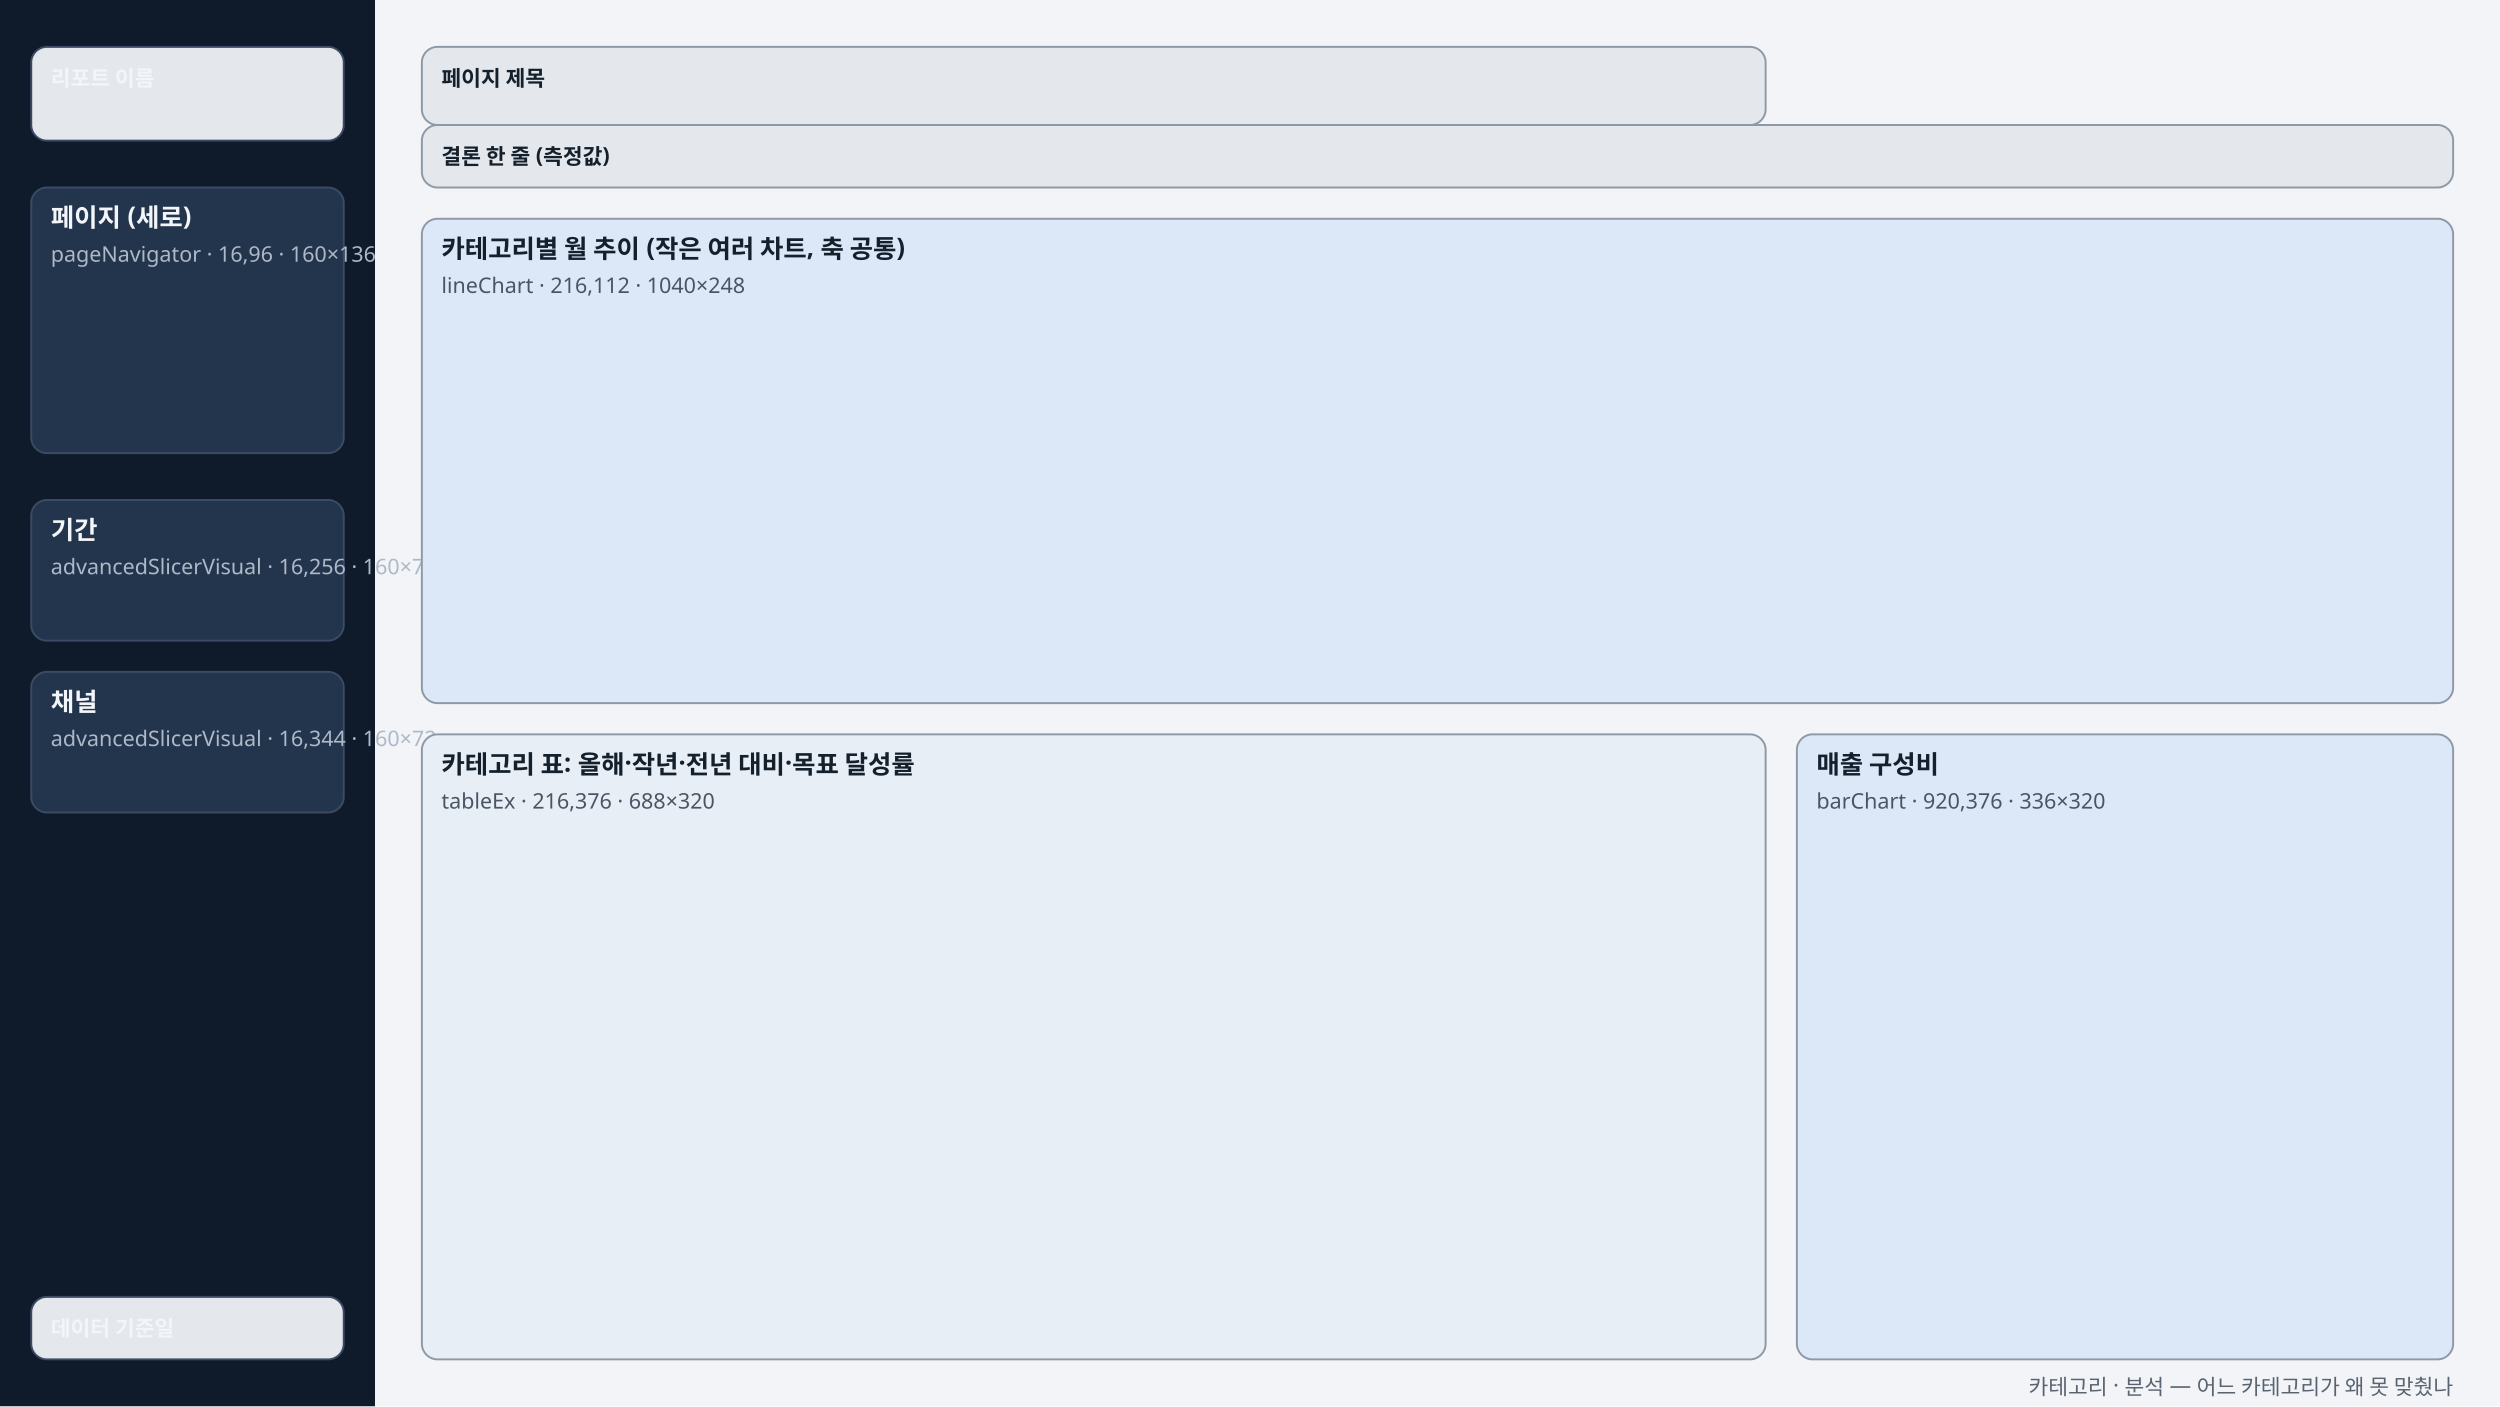
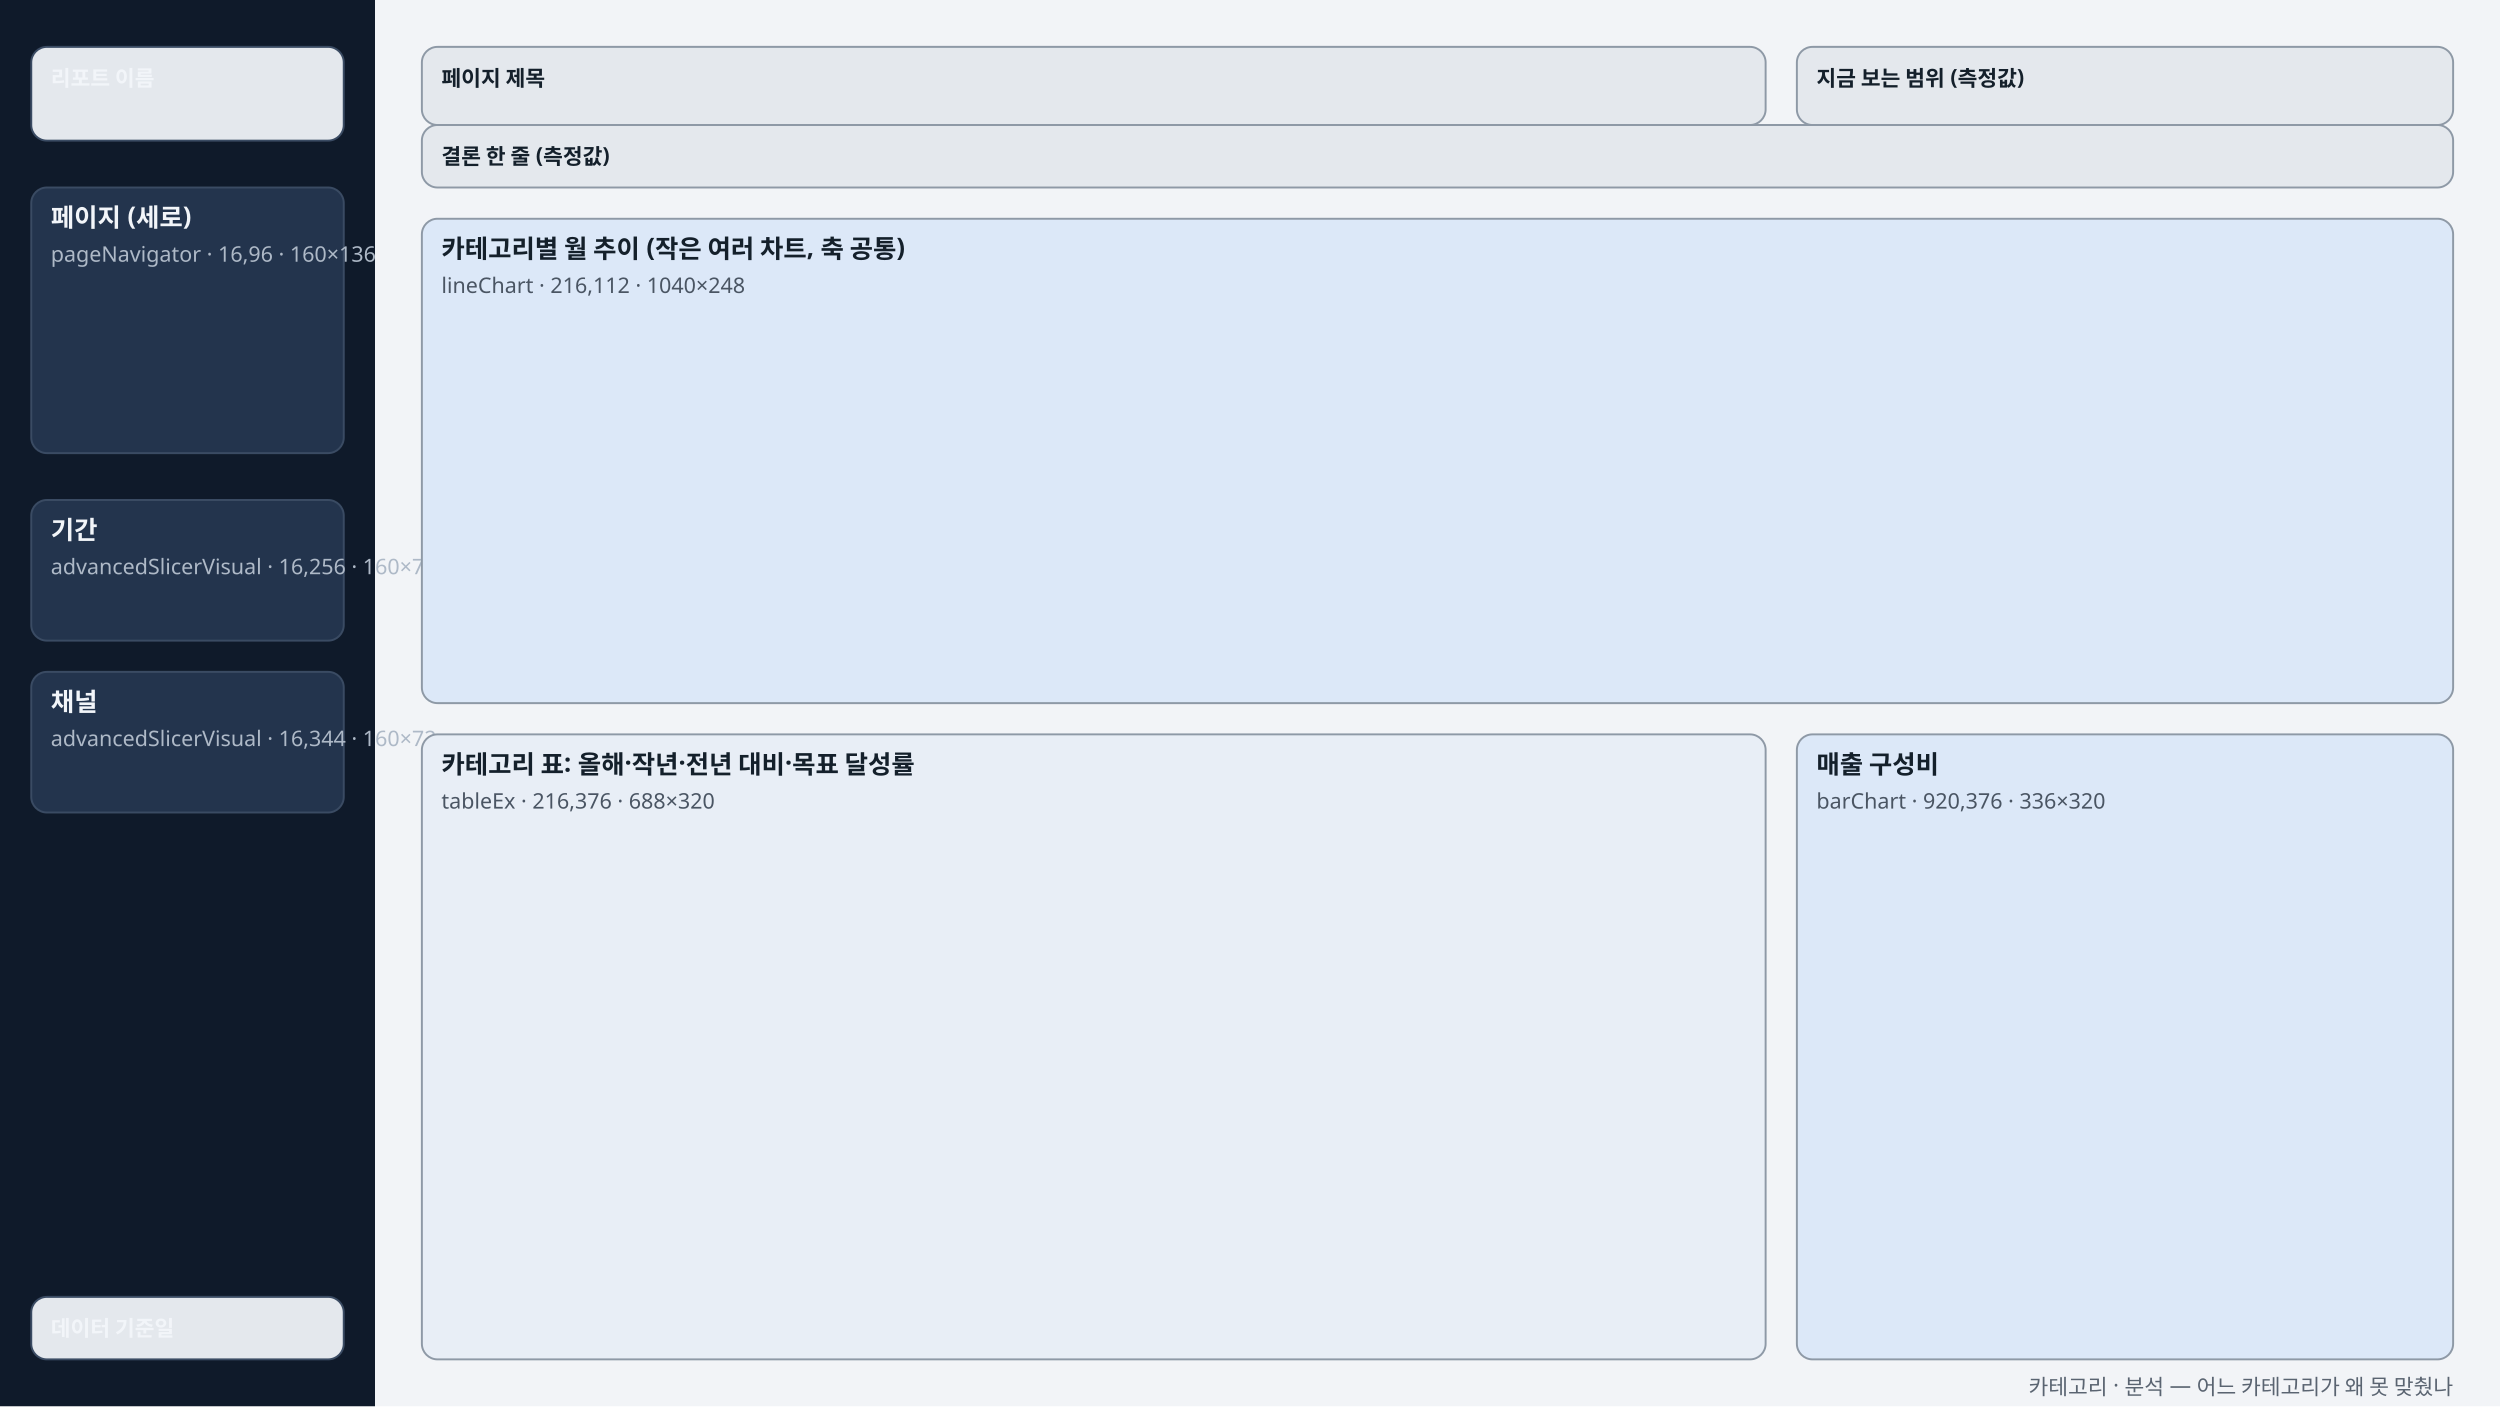
<svg xmlns="http://www.w3.org/2000/svg" viewBox="0 0 1280 720" width="1280" height="720" font-family="Segoe UI, Malgun Gothic, sans-serif">
  <rect width="1280" height="720" fill="#F2F4F7" />
  <rect x="0" y="0" width="192" height="720" fill="#0F1A2A" />
  <rect x="16" y="24" width="160" height="48" rx="8" fill="#E4E8ED" stroke="#3A4B63" stroke-width="1" />
  <text x="26" y="44" font-size="11" font-weight="600" fill="#F2F5F9">리포트 이름</text>
  <rect x="16" y="96" width="160" height="136" rx="8" fill="#23344D" stroke="#3A4B63" stroke-width="1" />
  <text x="26" y="116" font-size="13" font-weight="600" fill="#F2F5F9">페이지 (세로)</text>
  <text x="26" y="134" font-size="11" fill="#AEB9C7">pageNavigator · 16,96 · 160×136</text>
  <rect x="16" y="256" width="160" height="72" rx="8" fill="#23344D" stroke="#3A4B63" stroke-width="1" />
  <text x="26" y="276" font-size="13" font-weight="600" fill="#F2F5F9">기간</text>
  <text x="26" y="294" font-size="11" fill="#AEB9C7">advancedSlicerVisual · 16,256 · 160×72</text>
  <rect x="16" y="344" width="160" height="72" rx="8" fill="#23344D" stroke="#3A4B63" stroke-width="1" />
  <text x="26" y="364" font-size="13" font-weight="600" fill="#F2F5F9">채널</text>
  <text x="26" y="382" font-size="11" fill="#AEB9C7">advancedSlicerVisual · 16,344 · 160×72</text>
  <rect x="16" y="664" width="160" height="32" rx="8" fill="#E4E8ED" stroke="#3A4B63" stroke-width="1" />
  <text x="26" y="684" font-size="11" font-weight="600" fill="#F2F5F9">데이터 기준일</text>
  <rect x="216" y="24" width="688" height="40" rx="8" fill="#E4E8ED" stroke="#8E99A6" stroke-width="1" />
  <text x="226" y="44" font-size="11" font-weight="600" fill="#14202B">페이지 제목</text>
+   <rect x="920" y="24" width="336" height="40" rx="8" fill="#E4E8ED" stroke="#8E99A6" stroke-width="1" />
+   <text x="930" y="44" font-size="11" font-weight="600" fill="#14202B">지금 보는 범위 (측정값)</text>
  <rect x="216" y="64" width="1040" height="32" rx="8" fill="#E4E8ED" stroke="#8E99A6" stroke-width="1" />
  <text x="226" y="84" font-size="11" font-weight="600" fill="#14202B">결론 한 줄 (측정값)</text>
  <rect x="216" y="112" width="1040" height="248" rx="8" fill="#DCE8F8" stroke="#8E99A6" stroke-width="1" />
  <text x="226" y="132" font-size="13" font-weight="600" fill="#14202B">카테고리별 월 추이 (작은 여러 차트, 축 공통)</text>
  <text x="226" y="150" font-size="11" fill="#4A5563">lineChart · 216,112 · 1040×248</text>
  <rect x="216" y="376" width="688" height="320" rx="8" fill="#E8EEF6" stroke="#8E99A6" stroke-width="1" />
  <text x="226" y="396" font-size="13" font-weight="600" fill="#14202B">카테고리 표: 올해·작년·전년 대비·목표 달성률</text>
  <text x="226" y="414" font-size="11" fill="#4A5563">tableEx · 216,376 · 688×320</text>
  <rect x="920" y="376" width="336" height="320" rx="8" fill="#DCE8F8" stroke="#8E99A6" stroke-width="1" />
  <text x="930" y="396" font-size="13" font-weight="600" fill="#14202B">매출 구성비</text>
  <text x="930" y="414" font-size="11" fill="#4A5563">barChart · 920,376 · 336×320</text>
  <text x="1256" y="714" font-size="11" text-anchor="end" fill="#5A6471">카테고리 · 분석 — 어느 카테고리가 왜 못 맞췄나</text>
</svg>
